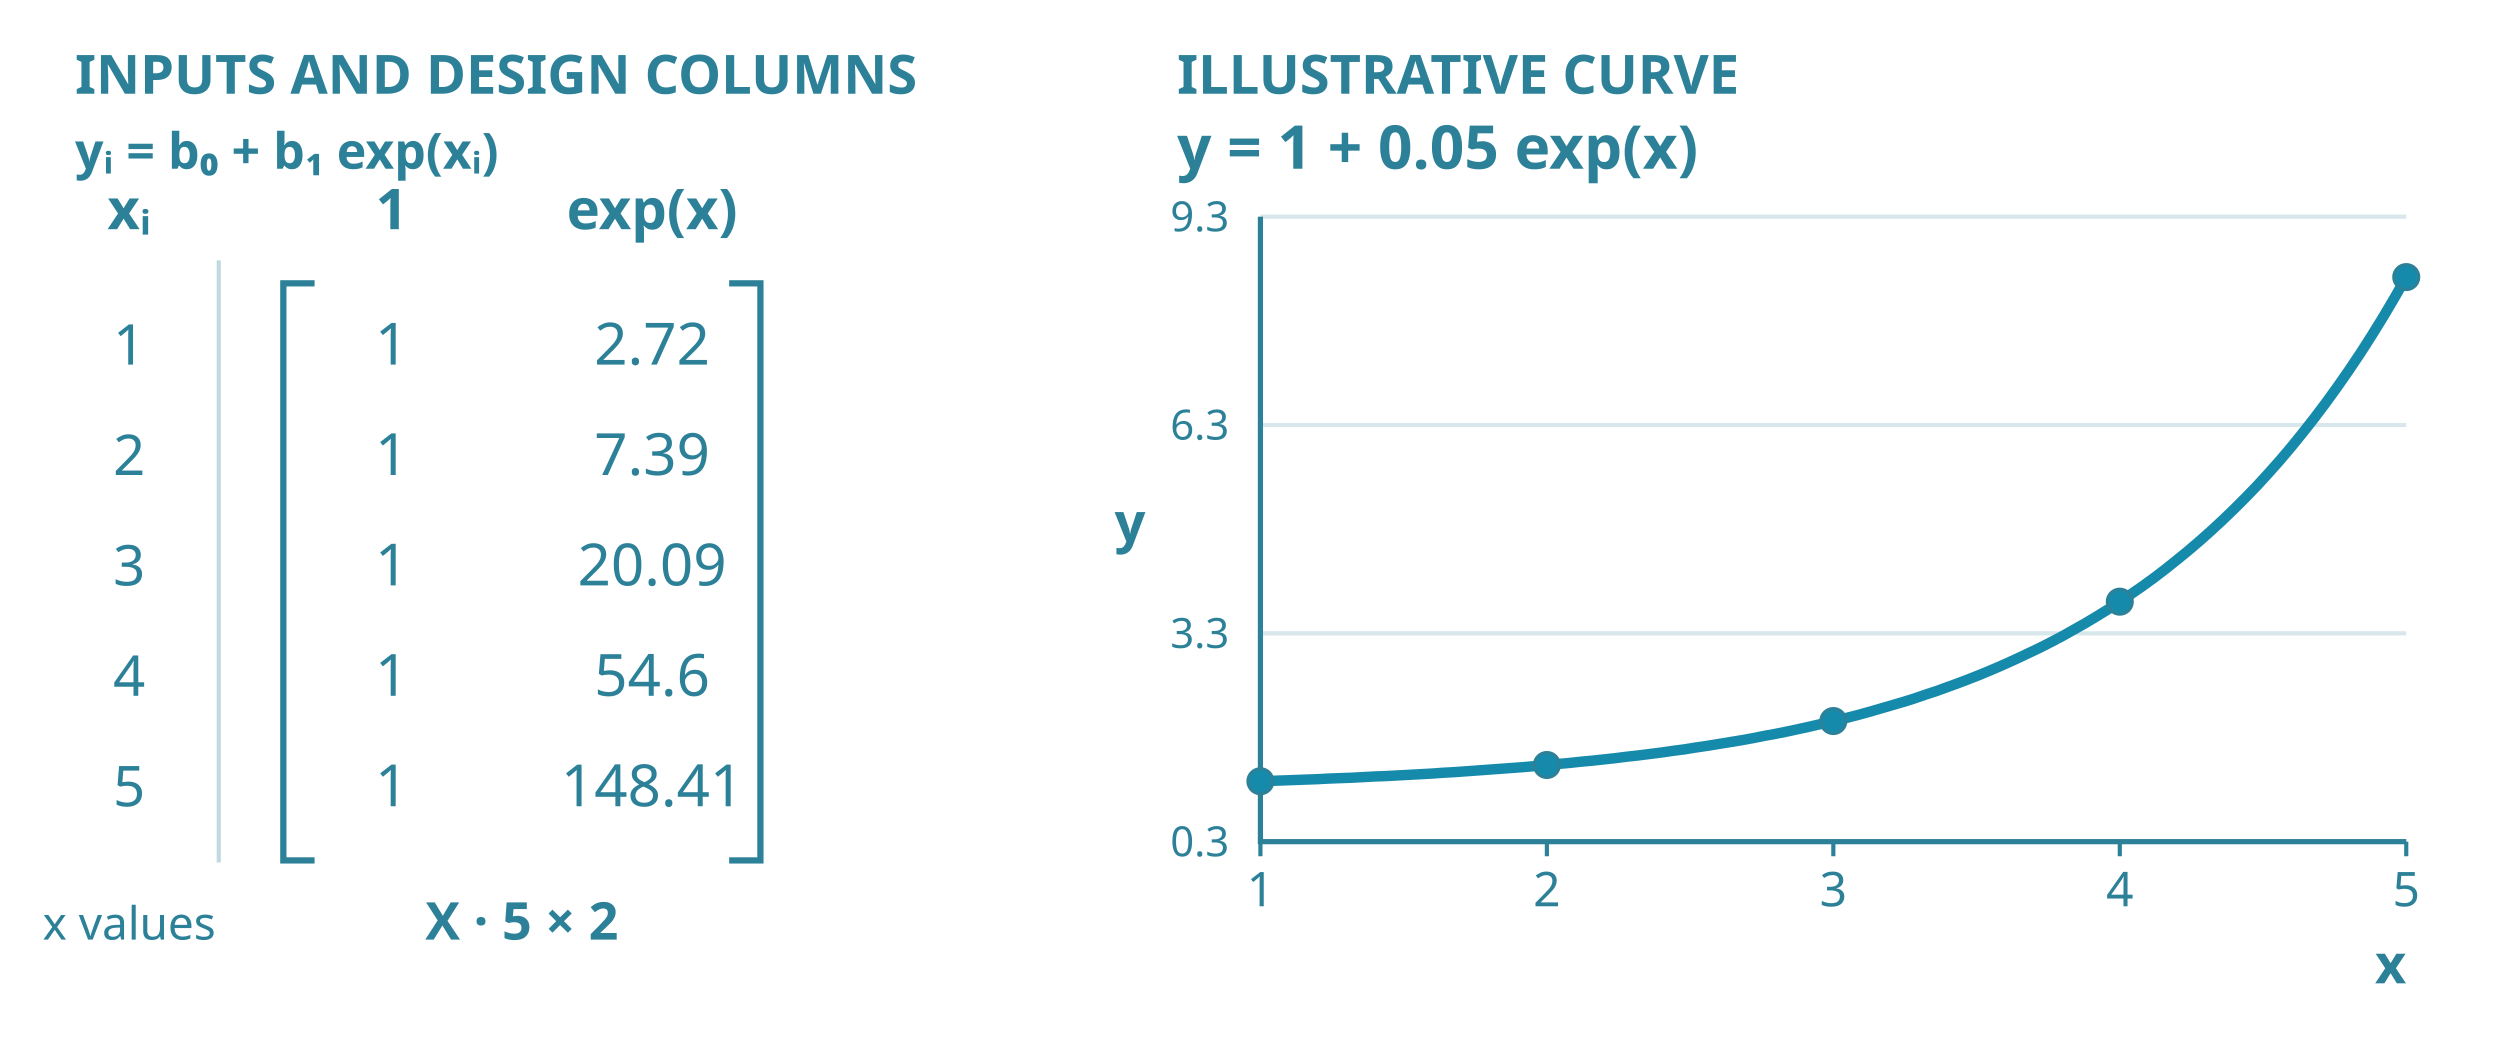
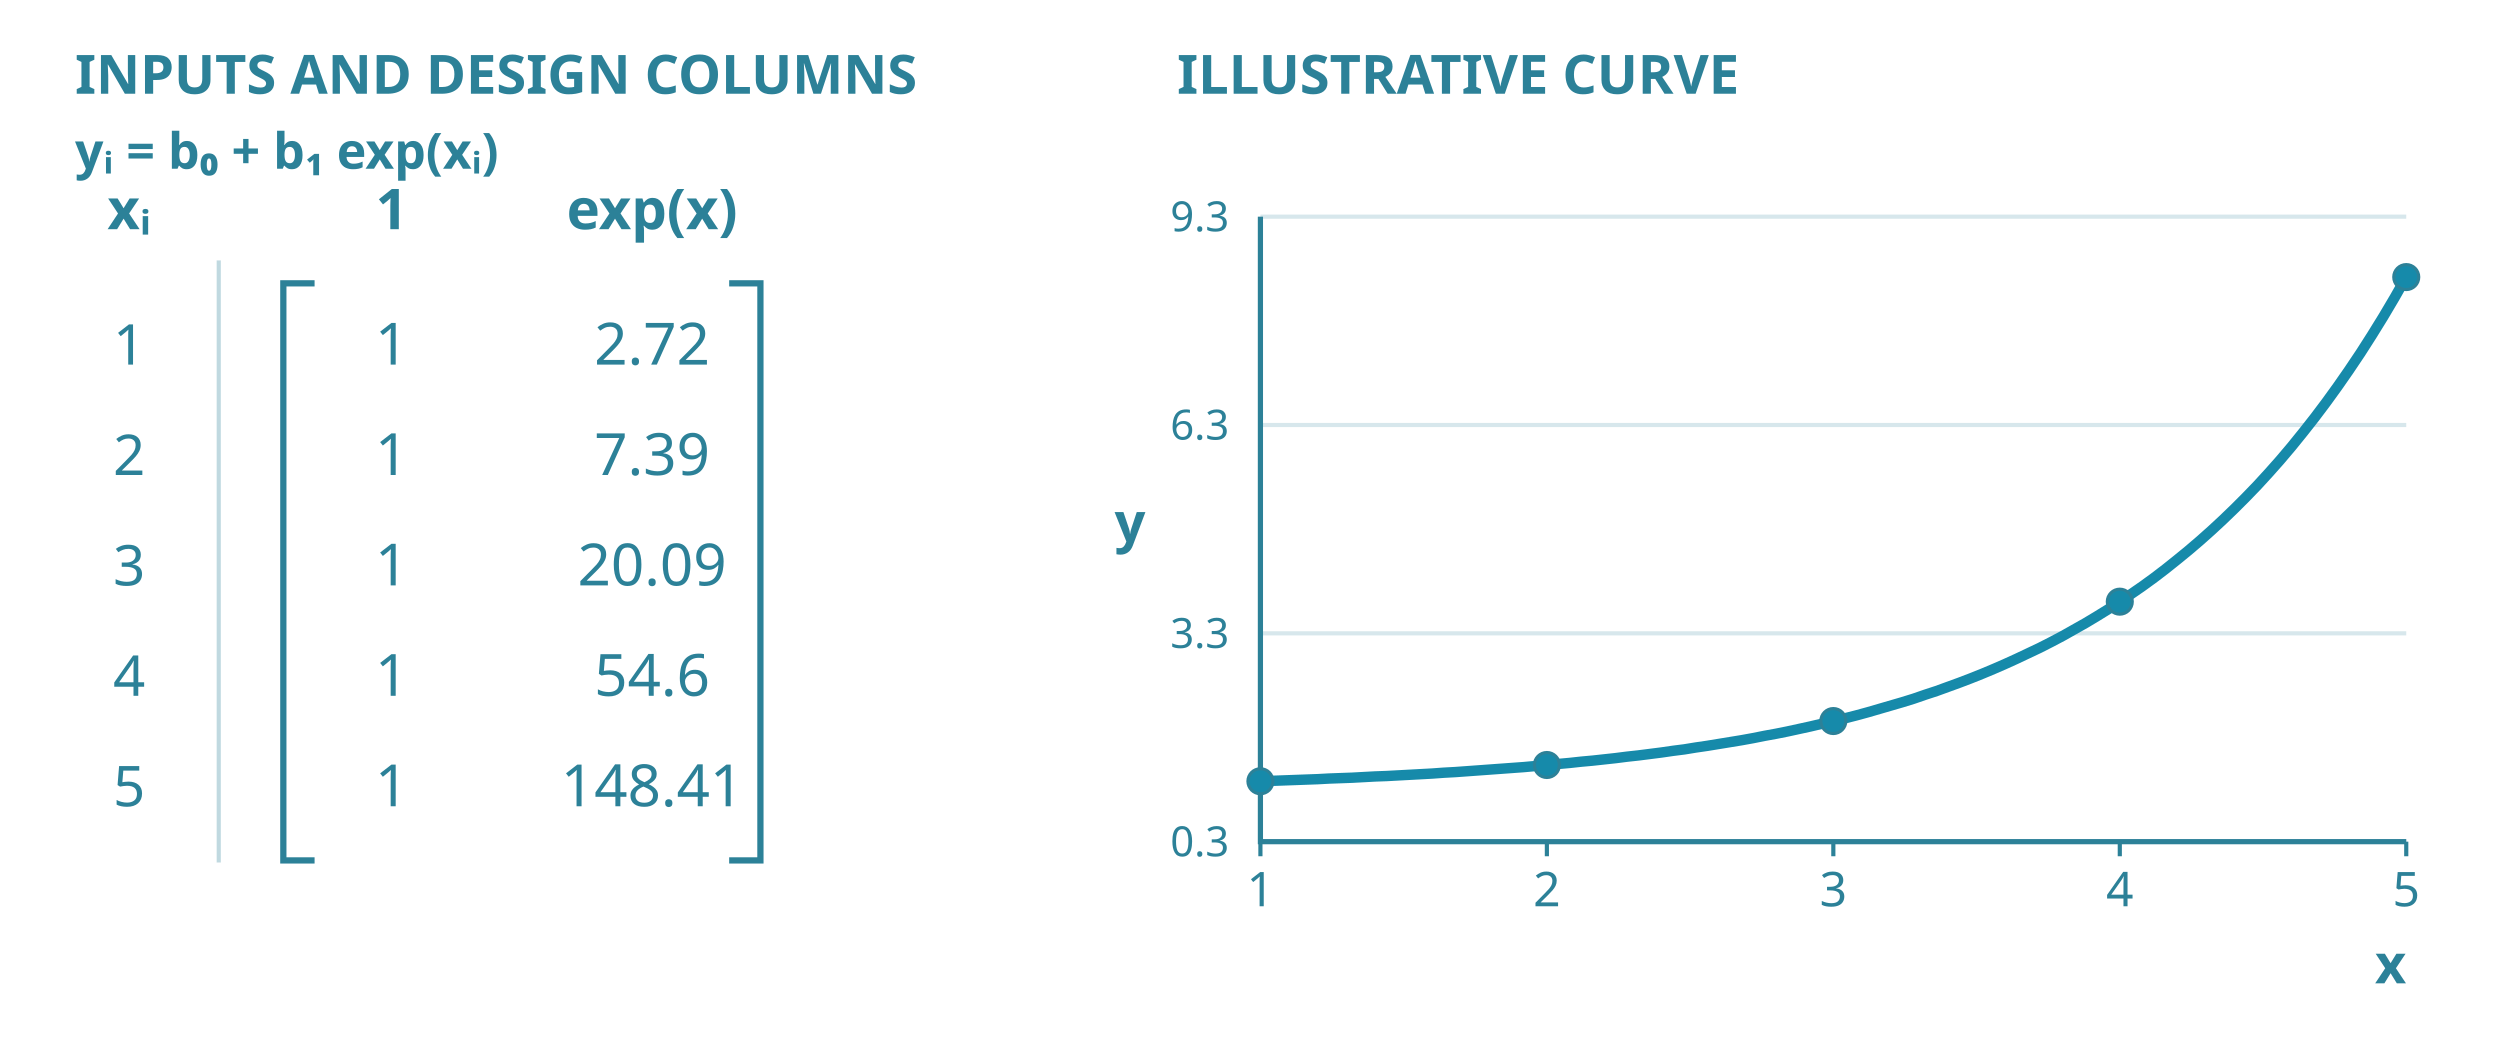
<svg xmlns="http://www.w3.org/2000/svg" viewBox="0 0 1200 500">
  <g fill="#2c8198" font-family="system-ui, sans-serif">
    <text x="36.0" y="45.0" text-anchor="start" font-size="26" font-weight="700">INPUTS AND DESIGN COLUMNS</text>
    <text x="36" y="81" font-size="24" font-weight="600">yᵢ = b₀ + b₁ exp(xᵢ)</text>
    <text x="565.0" y="45.0" text-anchor="start" font-size="26" font-weight="700">ILLUSTRATIVE CURVE</text>
-     <text x="565.0" y="81.0" text-anchor="start" font-size="29" font-weight="700">y = 1 + 0.05 exp(x)</text>
    <text x="62.0" y="110.0" text-anchor="middle" font-size="27" font-weight="700">xᵢ</text>
    <path d="M 151 136 H 136 V 413 H 151 M 350 136 H 365 V 413 H 350" stroke="#2c8198" stroke-width="3" opacity="1" fill="none" />
    <path d="M 105 125 V 414" stroke="#2c8198" stroke-width="2" opacity="0.3" fill="none" />
-     <text x="62.0" y="451.0" text-anchor="middle" font-size="22" font-weight="400">x values</text>
-     <text x="250.5" y="451.0" text-anchor="middle" font-size="25" font-weight="700">X  ·  5 × 2</text>
    <text x="188.0" y="110.0" text-anchor="middle" font-size="27" font-weight="700">1</text>
    <text x="313.0" y="110.0" text-anchor="middle" font-size="27" font-weight="700">exp(x)</text>
    <text x="62.0" y="175.0" text-anchor="middle" font-size="27" font-weight="400">1</text>
    <text x="188.0" y="175.0" text-anchor="middle" font-size="28" font-weight="400">1</text>
    <text x="313.0" y="175.0" text-anchor="middle" font-size="28" font-weight="400">2.72</text>
    <text x="62.0" y="228.0" text-anchor="middle" font-size="27" font-weight="400">2</text>
    <text x="188.0" y="228.0" text-anchor="middle" font-size="28" font-weight="400">1</text>
    <text x="313.0" y="228.0" text-anchor="middle" font-size="28" font-weight="400">7.39</text>
    <text x="62.0" y="281.0" text-anchor="middle" font-size="27" font-weight="400">3</text>
    <text x="188.0" y="281.0" text-anchor="middle" font-size="28" font-weight="400">1</text>
    <text x="313.0" y="281.0" text-anchor="middle" font-size="28" font-weight="400">20.09</text>
    <text x="62.0" y="334.0" text-anchor="middle" font-size="27" font-weight="400">4</text>
    <text x="188.0" y="334.0" text-anchor="middle" font-size="28" font-weight="400">1</text>
    <text x="313.0" y="334.0" text-anchor="middle" font-size="28" font-weight="400">54.6</text>
    <text x="62.0" y="387.0" text-anchor="middle" font-size="27" font-weight="400">5</text>
    <text x="188.0" y="387.0" text-anchor="middle" font-size="28" font-weight="400">1</text>
    <text x="313.0" y="387.0" text-anchor="middle" font-size="28" font-weight="400">148.41</text>
    <path d="M 605 104 V 404 H 1155" stroke="#2c8198" stroke-width="2.5" opacity="1" fill="none" />
    <path d="M 605 404.0 H 1155" stroke="#2c8198" stroke-width="2" opacity="0.19" fill="none" />
    <text x="590.0" y="411.0" text-anchor="end" font-size="20" font-weight="400">0.3</text>
    <path d="M 605 304.0 H 1155" stroke="#2c8198" stroke-width="2" opacity="0.19" fill="none" />
    <text x="590.0" y="311.0" text-anchor="end" font-size="20" font-weight="400">3.3</text>
    <path d="M 605 204.0 H 1155" stroke="#2c8198" stroke-width="2" opacity="0.19" fill="none" />
    <text x="590.0" y="211.0" text-anchor="end" font-size="20" font-weight="400">6.3</text>
    <path d="M 605 104.0 H 1155" stroke="#2c8198" stroke-width="2" opacity="0.19" fill="none" />
    <text x="590.0" y="111.0" text-anchor="end" font-size="20" font-weight="400">9.3</text>
    <path d="M 605.0 404 v 7" stroke="#2c8198" stroke-width="2" opacity="1" fill="none" />
    <text x="605.0" y="435.0" text-anchor="middle" font-size="23" font-weight="400">1</text>
    <path d="M 742.5 404 v 7" stroke="#2c8198" stroke-width="2" opacity="1" fill="none" />
    <text x="742.5" y="435.0" text-anchor="middle" font-size="23" font-weight="400">2</text>
    <path d="M 880.0 404 v 7" stroke="#2c8198" stroke-width="2" opacity="1" fill="none" />
    <text x="880.0" y="435.0" text-anchor="middle" font-size="23" font-weight="400">3</text>
    <path d="M 1017.5 404 v 7" stroke="#2c8198" stroke-width="2" opacity="1" fill="none" />
    <text x="1017.5" y="435.0" text-anchor="middle" font-size="23" font-weight="400">4</text>
    <path d="M 1155.0 404 v 7" stroke="#2c8198" stroke-width="2" opacity="1" fill="none" />
    <text x="1155.0" y="435.0" text-anchor="middle" font-size="23" font-weight="400">5</text>
    <text x="535.0" y="260.0" text-anchor="start" font-size="26" font-weight="700">y</text>
    <text x="1155.0" y="472.0" text-anchor="end" font-size="26" font-weight="700">x</text>
    <path d="M 605.0 375.0 L 610.5 374.8 L 616.0 374.6 L 621.5 374.4 L 627.0 374.2 L 632.5 374.0 L 638.0 373.7 L 643.5 373.5 L 649.0 373.3 L 654.5 373.0 L 660.0 372.7 L 665.5 372.5 L 671.0 372.2 L 676.5 371.9 L 682.0 371.6 L 687.5 371.3 L 693.0 370.9 L 698.5 370.6 L 704.0 370.2 L 709.5 369.8 L 715.0 369.4 L 720.5 369.0 L 726.0 368.6 L 731.5 368.2 L 737.0 367.7 L 742.5 367.2 L 748.0 366.7 L 753.5 366.2 L 759.0 365.6 L 764.5 365.1 L 770.0 364.5 L 775.5 363.9 L 781.0 363.2 L 786.5 362.6 L 792.0 361.9 L 797.5 361.2 L 803.0 360.4 L 808.5 359.7 L 814.0 358.8 L 819.5 358.0 L 825.0 357.1 L 830.5 356.2 L 836.0 355.3 L 841.5 354.3 L 847.0 353.2 L 852.5 352.2 L 858.0 351.1 L 863.5 349.9 L 869.0 348.7 L 874.5 347.4 L 880.0 346.1 L 885.5 344.8 L 891.0 343.4 L 896.5 341.9 L 902.0 340.3 L 907.5 338.7 L 913.0 337.1 L 918.5 335.4 L 924.0 333.5 L 929.5 331.7 L 935.0 329.7 L 940.5 327.7 L 946.0 325.6 L 951.5 323.4 L 957.0 321.1 L 962.5 318.7 L 968.0 316.2 L 973.5 313.6 L 979.0 311.0 L 984.5 308.2 L 990.0 305.3 L 995.5 302.2 L 1001.0 299.1 L 1006.5 295.8 L 1012.0 292.4 L 1017.5 288.8 L 1023.0 285.1 L 1028.5 281.3 L 1034.0 277.3 L 1039.5 273.1 L 1045.0 268.7 L 1050.5 264.2 L 1056.0 259.5 L 1061.5 254.6 L 1067.0 249.5 L 1072.5 244.2 L 1078.0 238.7 L 1083.5 233.0 L 1089.0 227.0 L 1094.5 220.8 L 1100.0 214.3 L 1105.5 207.5 L 1111.0 200.5 L 1116.5 193.2 L 1122.0 185.6 L 1127.5 177.7 L 1133.0 169.5 L 1138.5 160.9 L 1144.0 152.0 L 1149.5 142.7 L 1155.0 133.0" stroke="#168aaa" stroke-width="5" opacity="1" fill="none" />
    <circle cx="605.0" cy="375.0" r="6" fill="#168aaa" stroke="#2c8198" stroke-width="1.5" />
    <circle cx="742.5" cy="367.2" r="6" fill="#168aaa" stroke="#2c8198" stroke-width="1.5" />
    <circle cx="880.0" cy="346.1" r="6" fill="#168aaa" stroke="#2c8198" stroke-width="1.5" />
    <circle cx="1017.5" cy="288.8" r="6" fill="#168aaa" stroke="#2c8198" stroke-width="1.5" />
    <circle cx="1155.0" cy="133.0" r="6" fill="#168aaa" stroke="#2c8198" stroke-width="1.5" />
  </g>
</svg>
